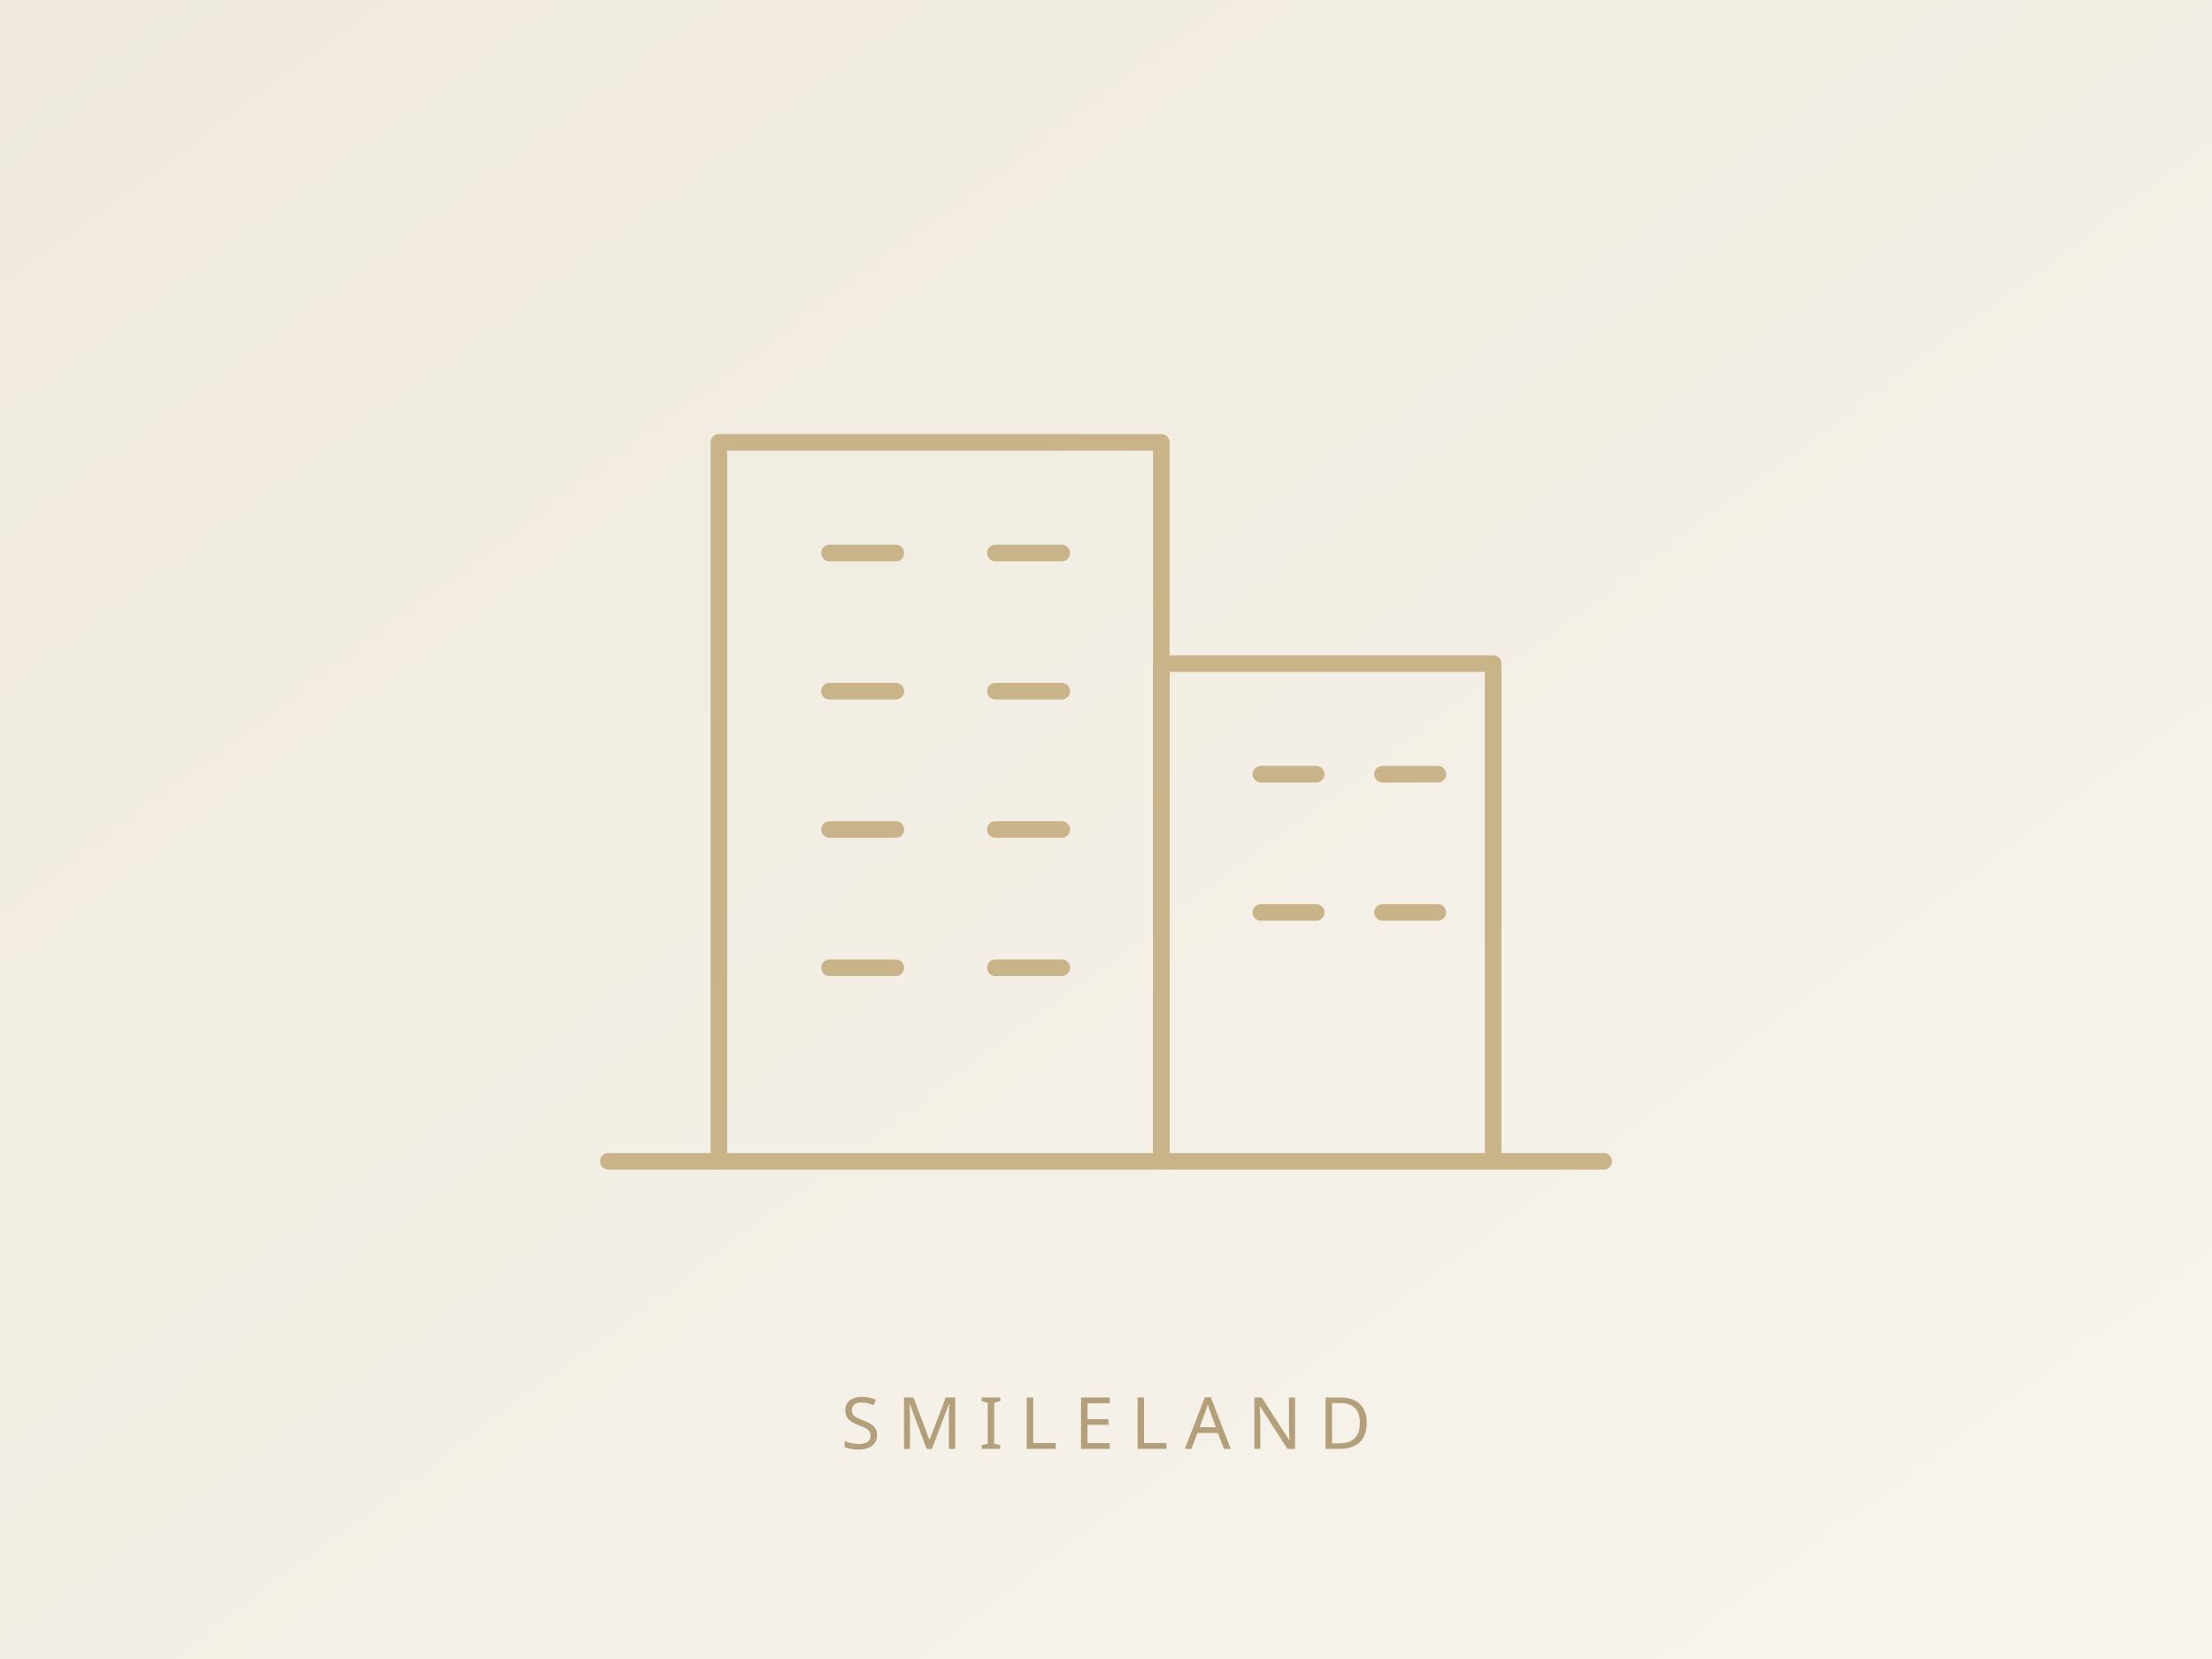
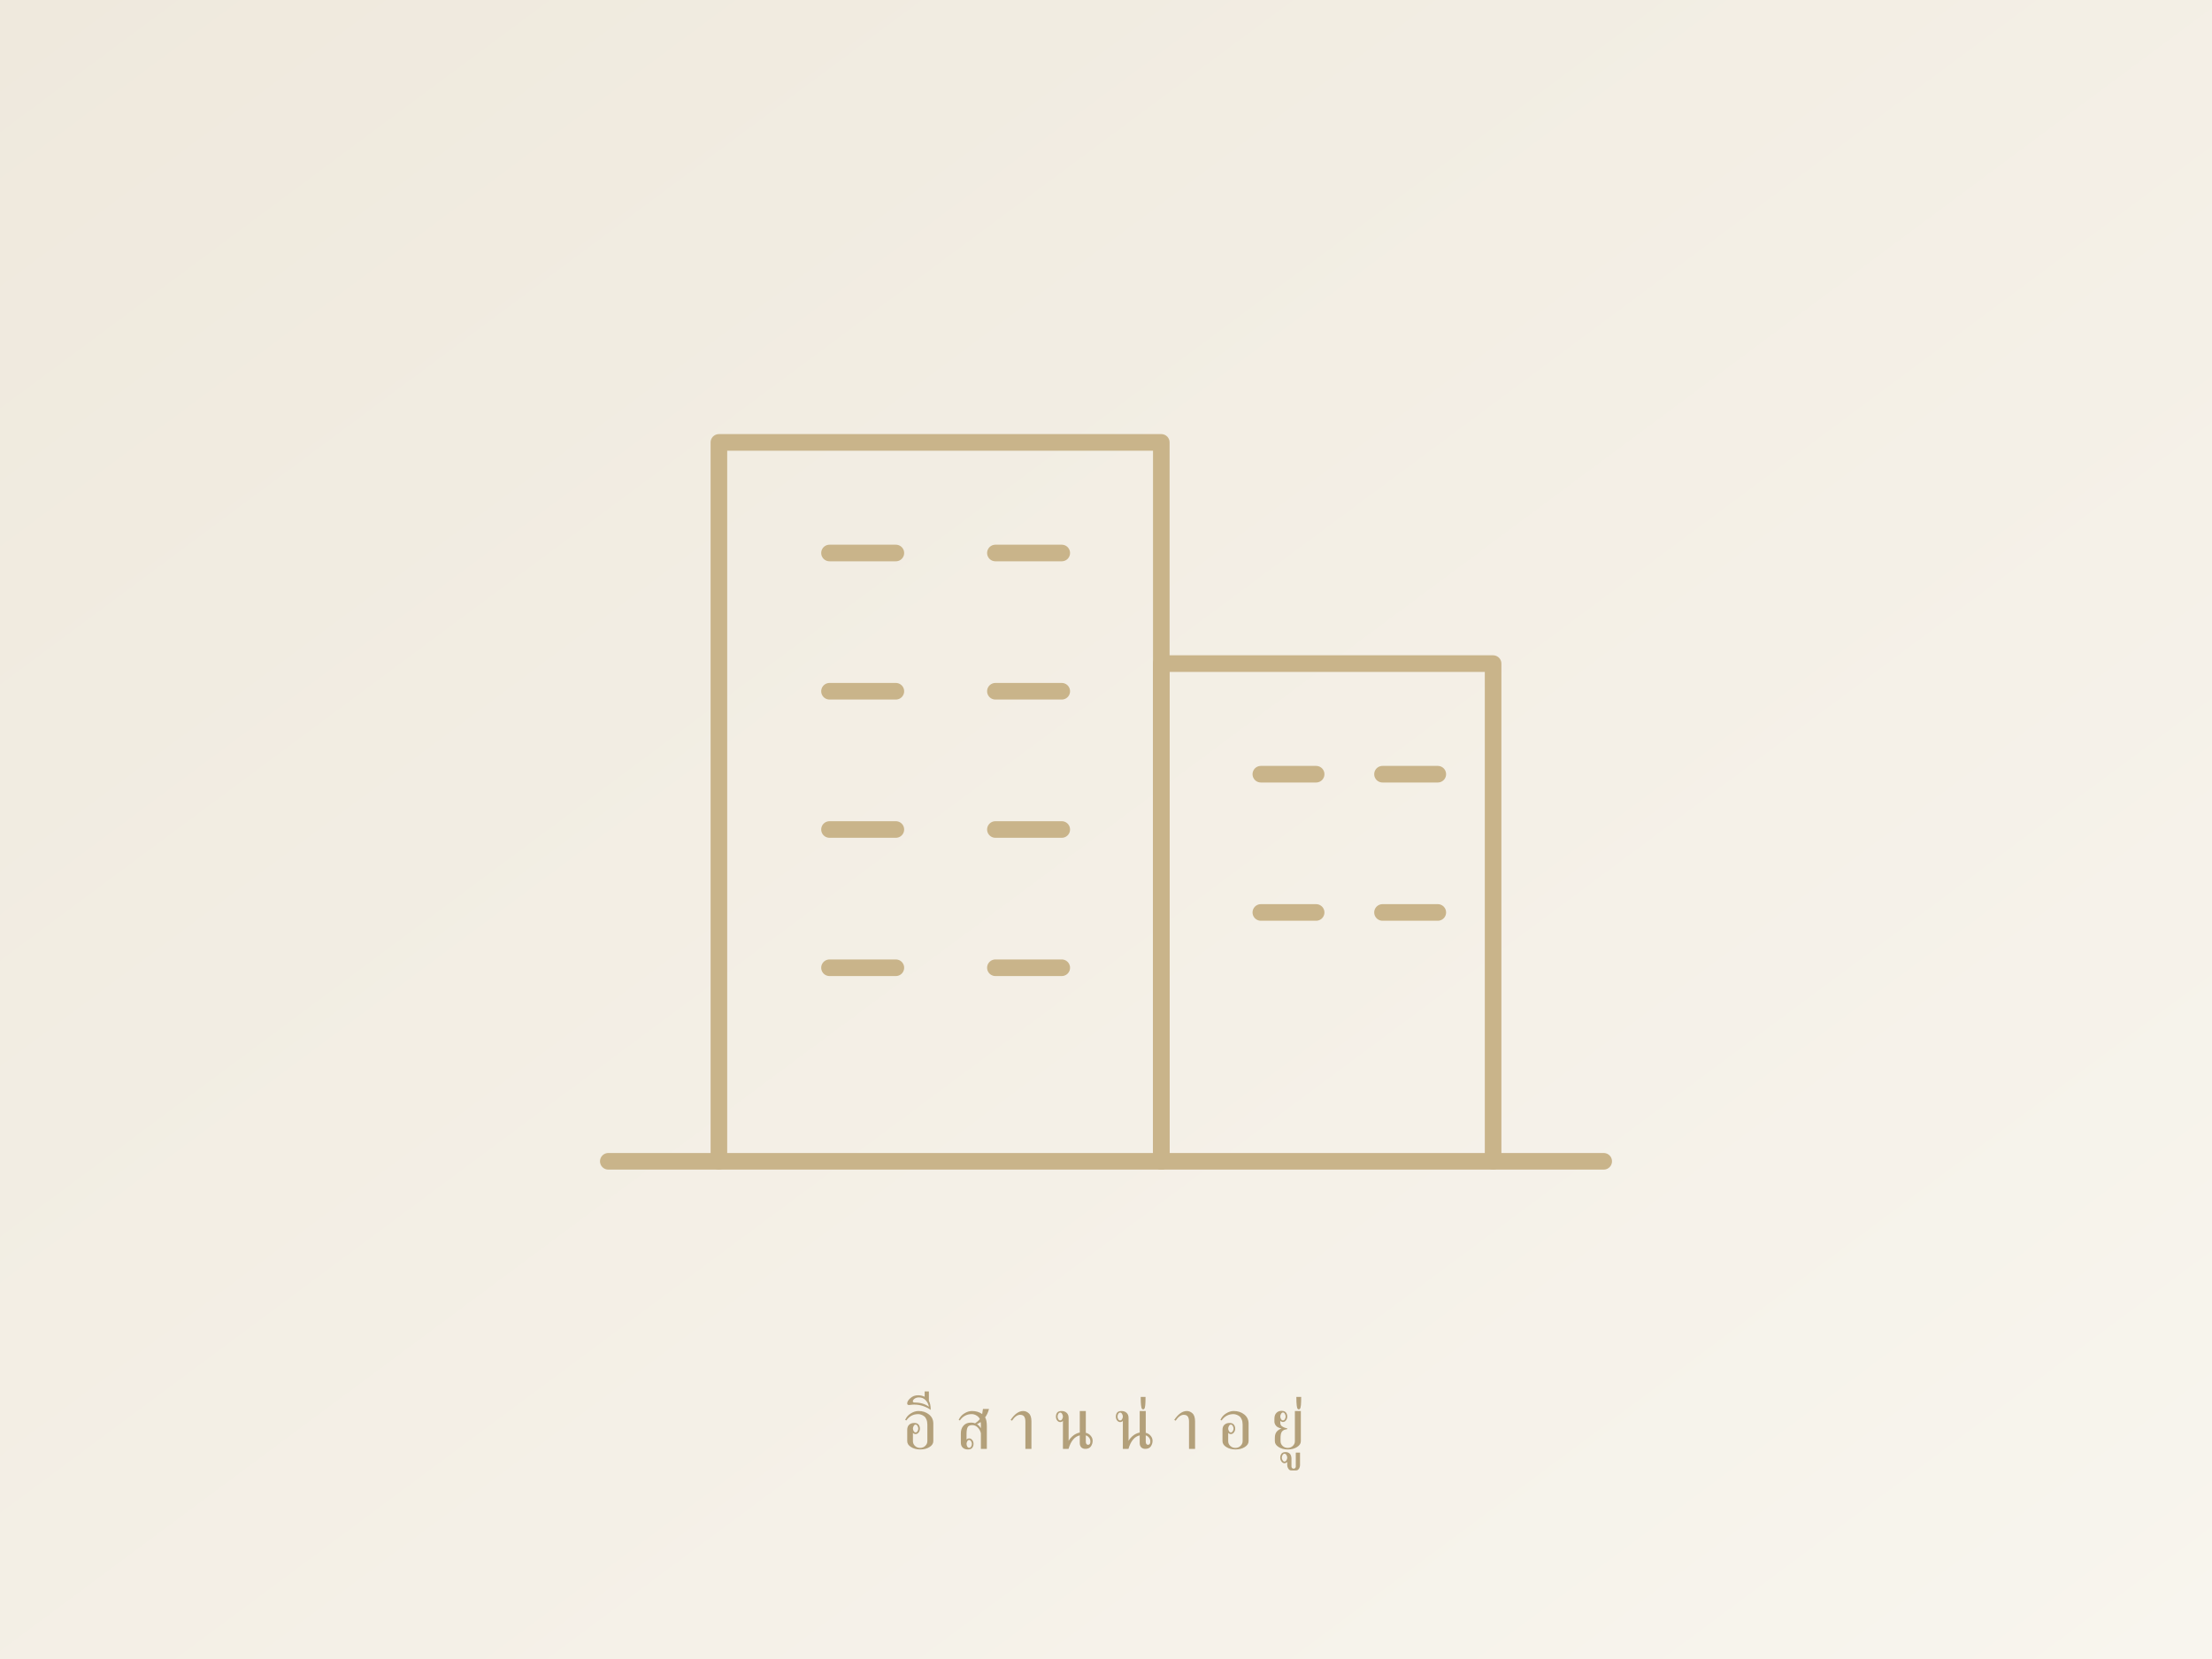
<svg xmlns="http://www.w3.org/2000/svg" viewBox="0 0 400 300">
  <defs>
    <linearGradient id="g" x1="0" y1="0" x2="1" y2="1">
      <stop offset="0" stop-color="#efe9dd" />
      <stop offset="1" stop-color="#f8f5ee" />
    </linearGradient>
  </defs>
  <rect width="400" height="300" fill="url(#g)" />
  <g fill="none" stroke="#c9b48a" stroke-width="3" stroke-linecap="round" stroke-linejoin="round">
    <path d="M130 210V80h80v130" />
    <path d="M210 210V120h60v90" />
    <path d="M110 210h180" />
    <path d="M150 100h12M180 100h12M150 125h12M180 125h12M150 150h12M180 150h12M150 175h12M180 175h12M228 140h10M250 140h10M228 165h10M250 165h10" />
  </g>
-   <text x="200" y="262" text-anchor="middle" font-family="sans-serif" font-size="13" letter-spacing="3" fill="#b3a07a">SMILELAND</text>
+   <text x="200" y="262" text-anchor="middle" font-family="sans-serif" font-size="13" letter-spacing="3" fill="#b3a07a">อีสานน่าอยู่</text>
</svg>
